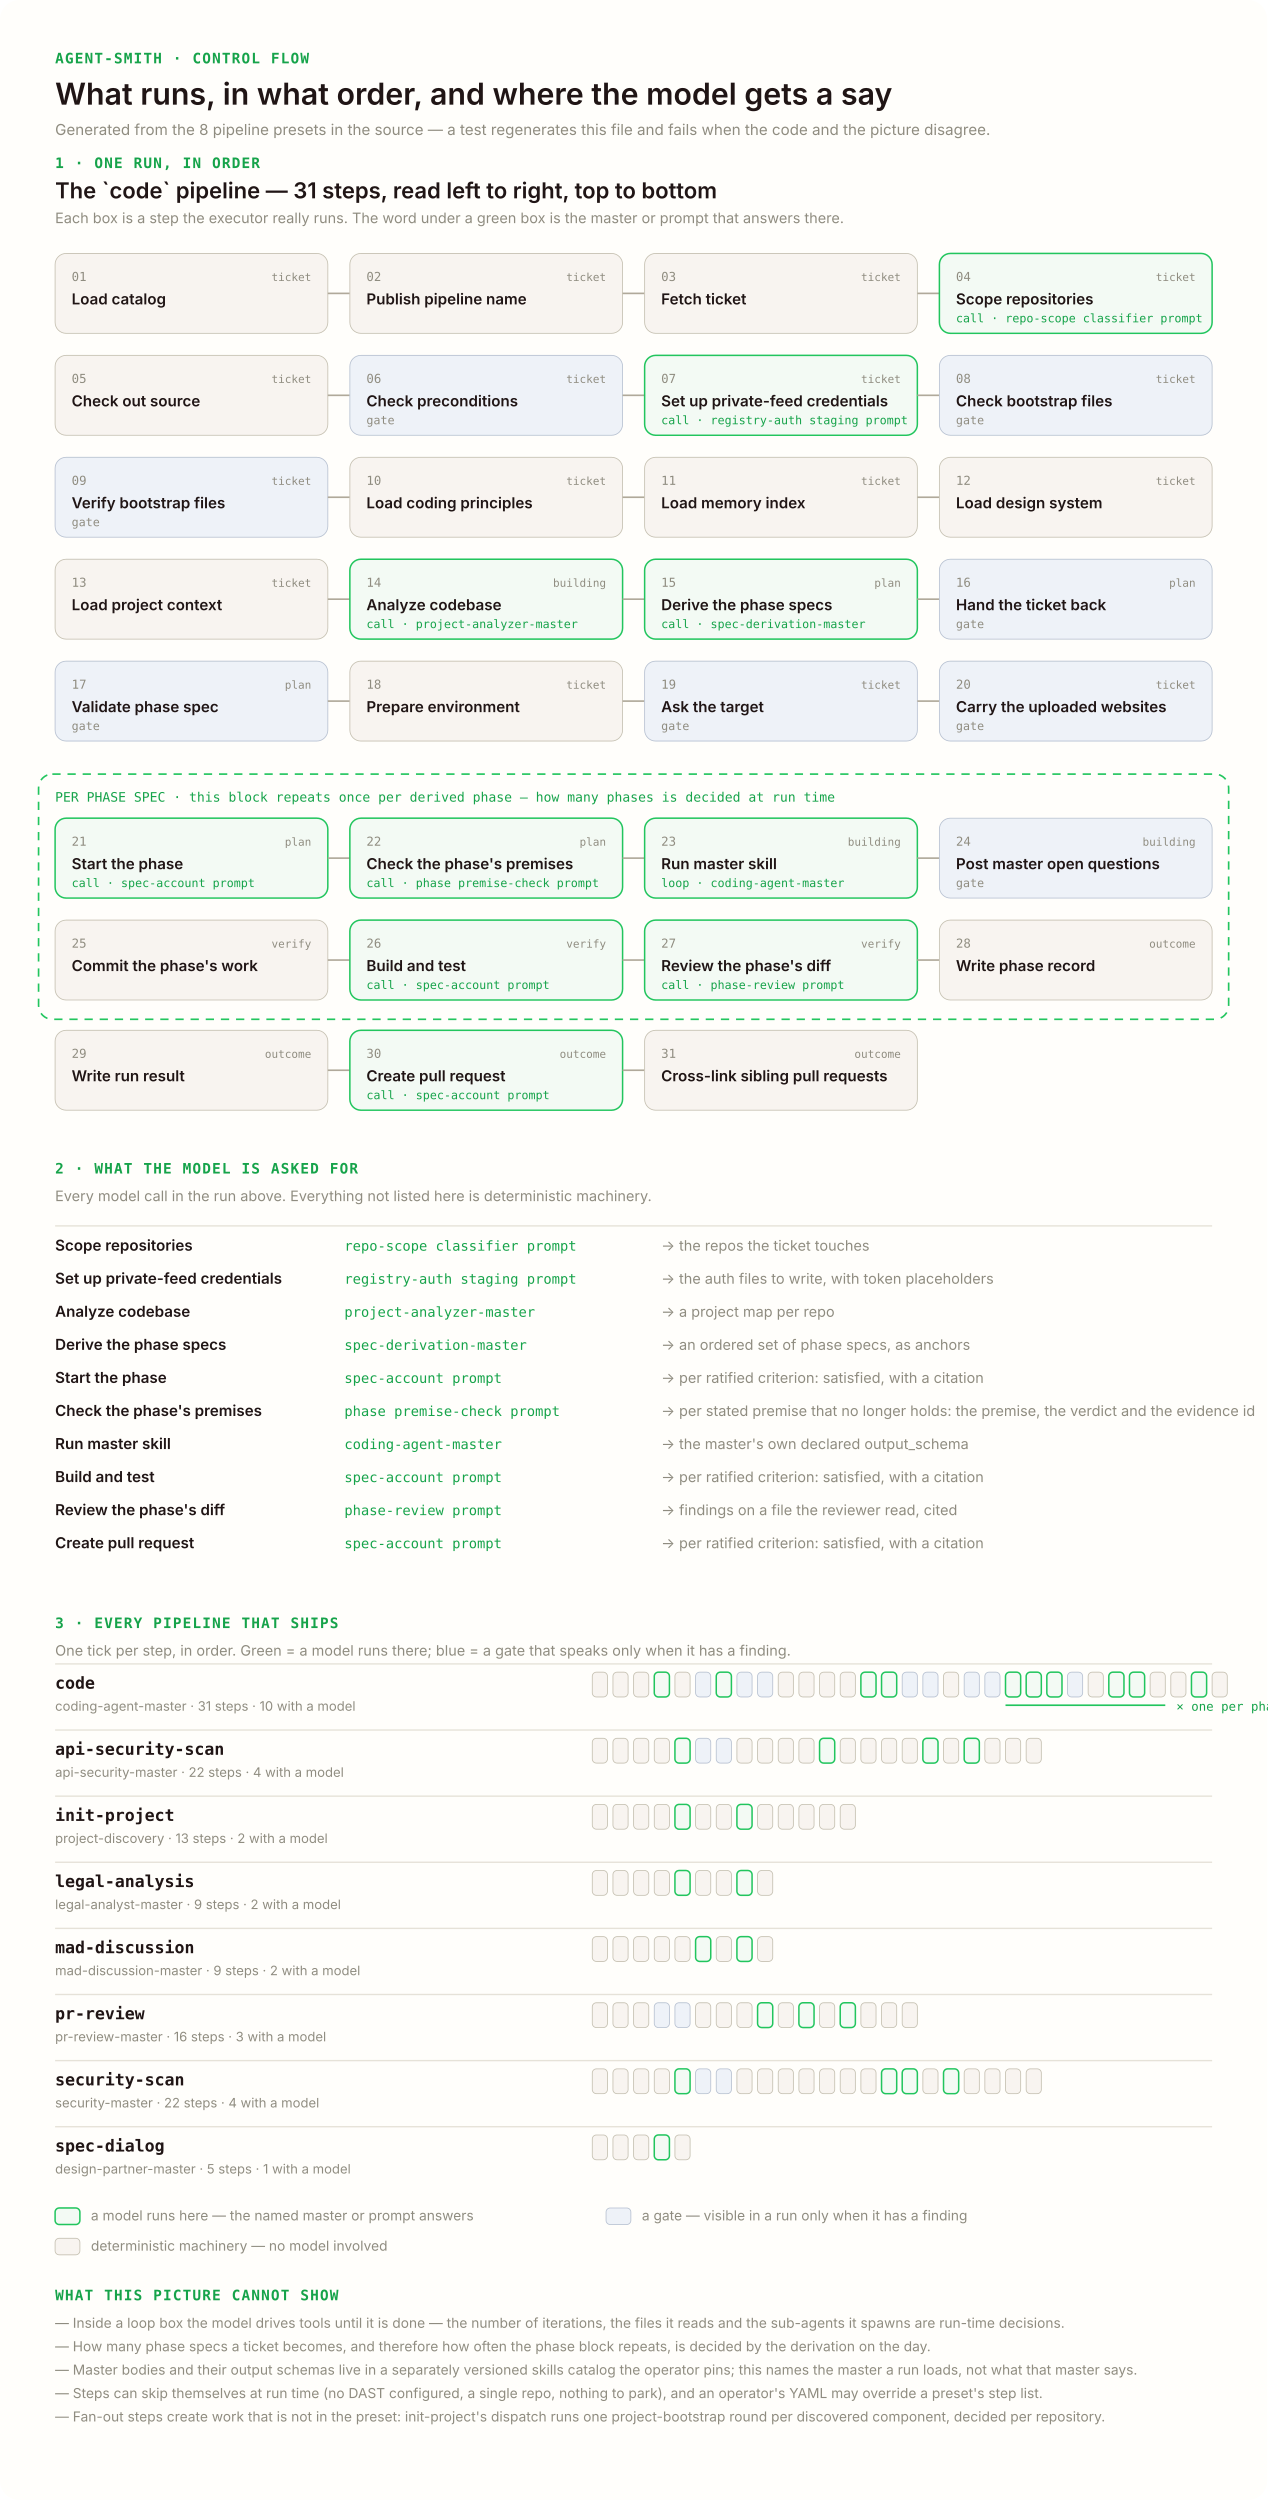
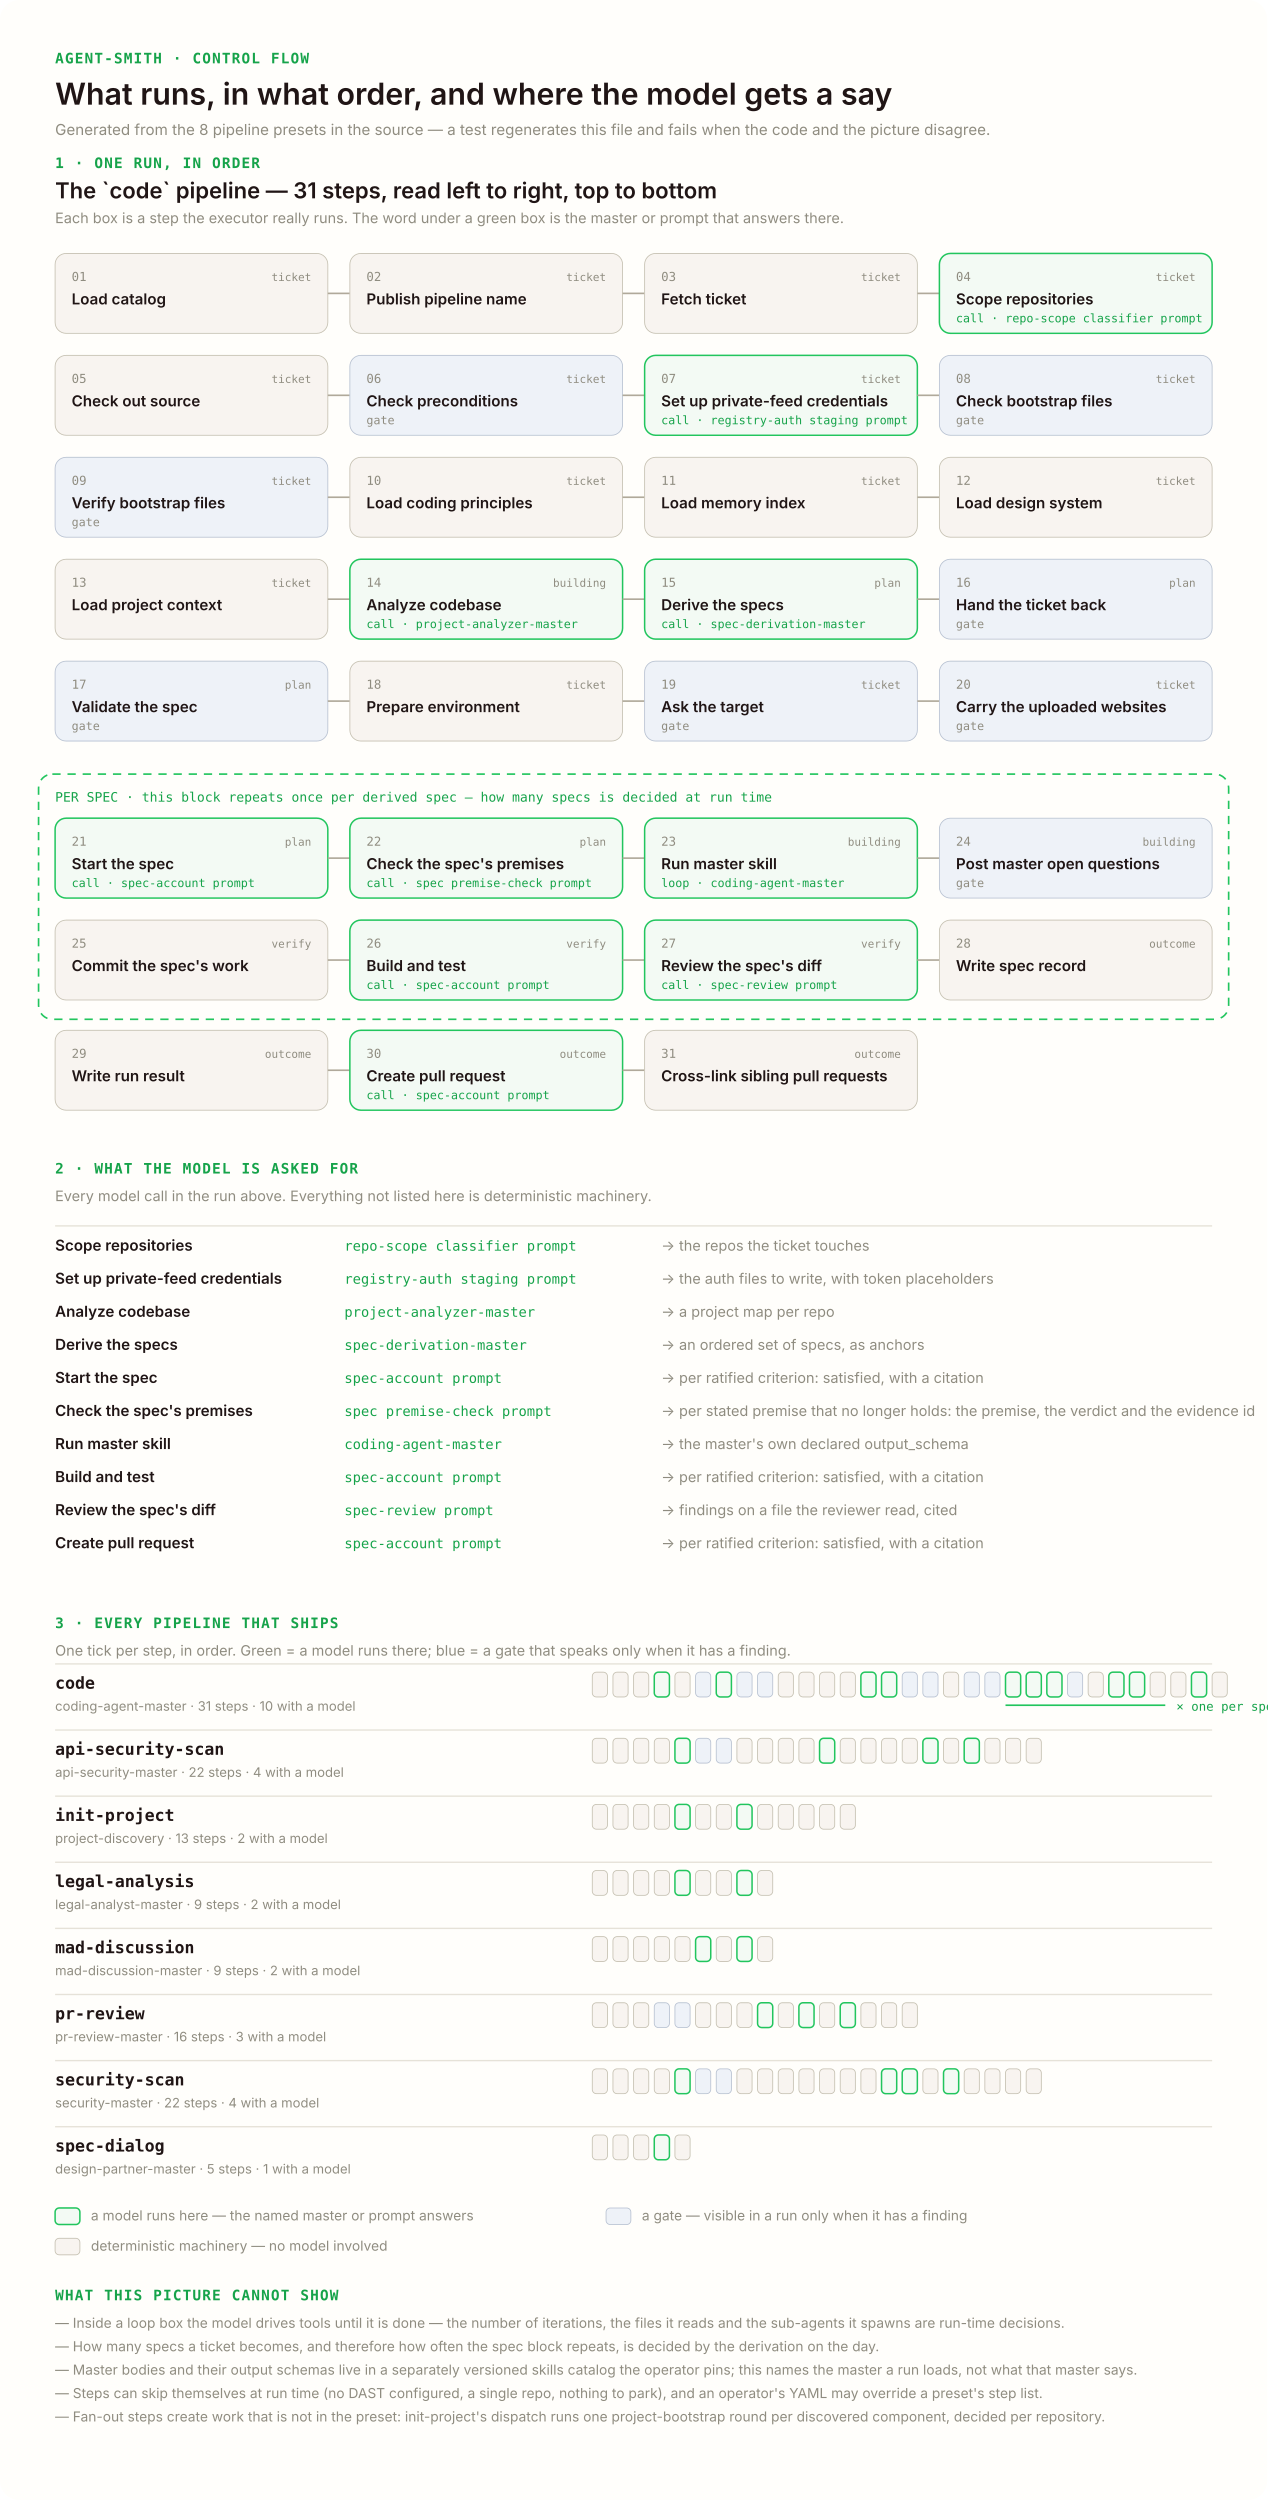
<svg xmlns="http://www.w3.org/2000/svg" viewBox="0 0 920 1815" role="img" aria-labelledby="cf-title cf-desc">
  <style>
    .cf-bg        { fill: #fffefb; }
    .cf-surface   { fill: #f8f4f0; stroke: #c5c0b1; stroke-width: 0.6; }
    .cf-gate      { fill: #eef2f8; stroke: #b7c1d1; stroke-width: 0.6; }
    .cf-model     { fill: #f3faf4; stroke: #22c55e; stroke-width: 1.1; }
    .cf-block     { fill: none;    stroke: #22c55e; stroke-width: 1.2; stroke-dasharray: 6 5; }
    .cf-blockline { stroke: #22c55e; stroke-width: 1.2; }
    .cf-flow      { stroke: #b0a99a; stroke-width: 1.2; }
    .cf-rule      { stroke: #e6e2d8; stroke-width: 1; }
    .cf-text      { fill: #201515; font-family: 'Inter', system-ui, sans-serif; }
    .cf-mute      { fill: #8f8c80; font-family: 'Inter', system-ui, sans-serif; }
    .cf-mono      { fill: #201515; font-family: 'IBM Plex Mono', ui-monospace, monospace; }
    .cf-mono-mute { fill: #8f8c80; font-family: 'IBM Plex Mono', ui-monospace, monospace; }
    .cf-accent    { fill: #16a34a; font-family: 'IBM Plex Mono', ui-monospace, monospace; }
    .cf-tag       { fill: #16a34a; font-family: 'IBM Plex Mono', ui-monospace, monospace; letter-spacing: 0.8px; }
  </style>
  <rect width="920" height="1815" rx="14" class="cf-bg" />
  <text x="40" y="46" class="cf-tag" font-size="10.5" font-weight="600" text-anchor="start">AGENT-SMITH · CONTROL FLOW</text>
  <text x="40" y="76" class="cf-text" font-size="22" font-weight="600" text-anchor="start">What runs, in what order, and where the model gets a say</text>
  <text x="40" y="98" class="cf-mute" font-size="11" font-weight="400" text-anchor="start">Generated from the 8 pipeline presets in the source — a test regenerates this file and fails when the code and the picture disagree.</text>
  <text x="40" y="122" class="cf-tag" font-size="10.5" font-weight="600" text-anchor="start">1 · ONE RUN, IN ORDER</text>
  <text x="40" y="144" class="cf-text" font-size="16" font-weight="600" text-anchor="start">The `code` pipeline — 31 steps, read left to right, top to bottom</text>
  <text x="40" y="162" class="cf-mute" font-size="10.5" font-weight="400" text-anchor="start">Each box is a step the executor really runs. The word under a green box is the master or prompt that answers there.</text>
  <rect x="40" y="184" width="198" height="58" rx="8" class="cf-surface" />
  <text x="52" y="204" class="cf-mono-mute" font-size="9" font-weight="400" text-anchor="start">01</text>
  <text x="226" y="204" class="cf-mono-mute" font-size="8" font-weight="400" text-anchor="end">ticket</text>
  <text x="52" y="221" class="cf-text" font-size="11" font-weight="600" text-anchor="start">Load catalog</text>
  <line x1="238" y1="213" x2="254" y2="213" class="cf-flow" />
  <rect x="254" y="184" width="198" height="58" rx="8" class="cf-surface" />
  <text x="266" y="204" class="cf-mono-mute" font-size="9" font-weight="400" text-anchor="start">02</text>
  <text x="440" y="204" class="cf-mono-mute" font-size="8" font-weight="400" text-anchor="end">ticket</text>
  <text x="266" y="221" class="cf-text" font-size="11" font-weight="600" text-anchor="start">Publish pipeline name</text>
  <line x1="452" y1="213" x2="468" y2="213" class="cf-flow" />
  <rect x="468" y="184" width="198" height="58" rx="8" class="cf-surface" />
  <text x="480" y="204" class="cf-mono-mute" font-size="9" font-weight="400" text-anchor="start">03</text>
  <text x="654" y="204" class="cf-mono-mute" font-size="8" font-weight="400" text-anchor="end">ticket</text>
  <text x="480" y="221" class="cf-text" font-size="11" font-weight="600" text-anchor="start">Fetch ticket</text>
  <line x1="666" y1="213" x2="682" y2="213" class="cf-flow" />
  <rect x="682" y="184" width="198" height="58" rx="8" class="cf-model" />
  <text x="694" y="204" class="cf-mono-mute" font-size="9" font-weight="400" text-anchor="start">04</text>
  <text x="868" y="204" class="cf-mono-mute" font-size="8" font-weight="400" text-anchor="end">ticket</text>
  <text x="694" y="221" class="cf-text" font-size="11" font-weight="600" text-anchor="start">Scope repositories</text>
  <text x="694" y="234" class="cf-accent" font-size="8.5" font-weight="400" text-anchor="start">call · repo-scope classifier prompt</text>
  <rect x="40" y="258" width="198" height="58" rx="8" class="cf-surface" />
  <text x="52" y="278" class="cf-mono-mute" font-size="9" font-weight="400" text-anchor="start">05</text>
  <text x="226" y="278" class="cf-mono-mute" font-size="8" font-weight="400" text-anchor="end">ticket</text>
  <text x="52" y="295" class="cf-text" font-size="11" font-weight="600" text-anchor="start">Check out source</text>
  <line x1="238" y1="287" x2="254" y2="287" class="cf-flow" />
  <rect x="254" y="258" width="198" height="58" rx="8" class="cf-gate" />
  <text x="266" y="278" class="cf-mono-mute" font-size="9" font-weight="400" text-anchor="start">06</text>
  <text x="440" y="278" class="cf-mono-mute" font-size="8" font-weight="400" text-anchor="end">ticket</text>
  <text x="266" y="295" class="cf-text" font-size="11" font-weight="600" text-anchor="start">Check preconditions</text>
  <text x="266" y="308" class="cf-mono-mute" font-size="8.5" font-weight="400" text-anchor="start">gate</text>
  <line x1="452" y1="287" x2="468" y2="287" class="cf-flow" />
  <rect x="468" y="258" width="198" height="58" rx="8" class="cf-model" />
  <text x="480" y="278" class="cf-mono-mute" font-size="9" font-weight="400" text-anchor="start">07</text>
  <text x="654" y="278" class="cf-mono-mute" font-size="8" font-weight="400" text-anchor="end">ticket</text>
  <text x="480" y="295" class="cf-text" font-size="11" font-weight="600" text-anchor="start">Set up private-feed credentials</text>
  <text x="480" y="308" class="cf-accent" font-size="8.5" font-weight="400" text-anchor="start">call · registry-auth staging prompt</text>
  <line x1="666" y1="287" x2="682" y2="287" class="cf-flow" />
  <rect x="682" y="258" width="198" height="58" rx="8" class="cf-gate" />
  <text x="694" y="278" class="cf-mono-mute" font-size="9" font-weight="400" text-anchor="start">08</text>
  <text x="868" y="278" class="cf-mono-mute" font-size="8" font-weight="400" text-anchor="end">ticket</text>
  <text x="694" y="295" class="cf-text" font-size="11" font-weight="600" text-anchor="start">Check bootstrap files</text>
  <text x="694" y="308" class="cf-mono-mute" font-size="8.5" font-weight="400" text-anchor="start">gate</text>
  <rect x="40" y="332" width="198" height="58" rx="8" class="cf-gate" />
  <text x="52" y="352" class="cf-mono-mute" font-size="9" font-weight="400" text-anchor="start">09</text>
  <text x="226" y="352" class="cf-mono-mute" font-size="8" font-weight="400" text-anchor="end">ticket</text>
  <text x="52" y="369" class="cf-text" font-size="11" font-weight="600" text-anchor="start">Verify bootstrap files</text>
  <text x="52" y="382" class="cf-mono-mute" font-size="8.5" font-weight="400" text-anchor="start">gate</text>
  <line x1="238" y1="361" x2="254" y2="361" class="cf-flow" />
  <rect x="254" y="332" width="198" height="58" rx="8" class="cf-surface" />
  <text x="266" y="352" class="cf-mono-mute" font-size="9" font-weight="400" text-anchor="start">10</text>
  <text x="440" y="352" class="cf-mono-mute" font-size="8" font-weight="400" text-anchor="end">ticket</text>
  <text x="266" y="369" class="cf-text" font-size="11" font-weight="600" text-anchor="start">Load coding principles</text>
  <line x1="452" y1="361" x2="468" y2="361" class="cf-flow" />
  <rect x="468" y="332" width="198" height="58" rx="8" class="cf-surface" />
  <text x="480" y="352" class="cf-mono-mute" font-size="9" font-weight="400" text-anchor="start">11</text>
  <text x="654" y="352" class="cf-mono-mute" font-size="8" font-weight="400" text-anchor="end">ticket</text>
  <text x="480" y="369" class="cf-text" font-size="11" font-weight="600" text-anchor="start">Load memory index</text>
  <line x1="666" y1="361" x2="682" y2="361" class="cf-flow" />
  <rect x="682" y="332" width="198" height="58" rx="8" class="cf-surface" />
  <text x="694" y="352" class="cf-mono-mute" font-size="9" font-weight="400" text-anchor="start">12</text>
  <text x="868" y="352" class="cf-mono-mute" font-size="8" font-weight="400" text-anchor="end">ticket</text>
  <text x="694" y="369" class="cf-text" font-size="11" font-weight="600" text-anchor="start">Load design system</text>
  <rect x="40" y="406" width="198" height="58" rx="8" class="cf-surface" />
  <text x="52" y="426" class="cf-mono-mute" font-size="9" font-weight="400" text-anchor="start">13</text>
  <text x="226" y="426" class="cf-mono-mute" font-size="8" font-weight="400" text-anchor="end">ticket</text>
  <text x="52" y="443" class="cf-text" font-size="11" font-weight="600" text-anchor="start">Load project context</text>
  <line x1="238" y1="435" x2="254" y2="435" class="cf-flow" />
  <rect x="254" y="406" width="198" height="58" rx="8" class="cf-model" />
  <text x="266" y="426" class="cf-mono-mute" font-size="9" font-weight="400" text-anchor="start">14</text>
  <text x="440" y="426" class="cf-mono-mute" font-size="8" font-weight="400" text-anchor="end">building</text>
  <text x="266" y="443" class="cf-text" font-size="11" font-weight="600" text-anchor="start">Analyze codebase</text>
  <text x="266" y="456" class="cf-accent" font-size="8.5" font-weight="400" text-anchor="start">call · project-analyzer-master</text>
  <line x1="452" y1="435" x2="468" y2="435" class="cf-flow" />
  <rect x="468" y="406" width="198" height="58" rx="8" class="cf-model" />
  <text x="480" y="426" class="cf-mono-mute" font-size="9" font-weight="400" text-anchor="start">15</text>
  <text x="654" y="426" class="cf-mono-mute" font-size="8" font-weight="400" text-anchor="end">plan</text>
-   <text x="480" y="443" class="cf-text" font-size="11" font-weight="600" text-anchor="start">Derive the phase specs</text>
+   <text x="480" y="443" class="cf-text" font-size="11" font-weight="600" text-anchor="start">Derive the specs</text>
  <text x="480" y="456" class="cf-accent" font-size="8.5" font-weight="400" text-anchor="start">call · spec-derivation-master</text>
  <line x1="666" y1="435" x2="682" y2="435" class="cf-flow" />
  <rect x="682" y="406" width="198" height="58" rx="8" class="cf-gate" />
  <text x="694" y="426" class="cf-mono-mute" font-size="9" font-weight="400" text-anchor="start">16</text>
  <text x="868" y="426" class="cf-mono-mute" font-size="8" font-weight="400" text-anchor="end">plan</text>
  <text x="694" y="443" class="cf-text" font-size="11" font-weight="600" text-anchor="start">Hand the ticket back</text>
  <text x="694" y="456" class="cf-mono-mute" font-size="8.5" font-weight="400" text-anchor="start">gate</text>
  <rect x="40" y="480" width="198" height="58" rx="8" class="cf-gate" />
  <text x="52" y="500" class="cf-mono-mute" font-size="9" font-weight="400" text-anchor="start">17</text>
  <text x="226" y="500" class="cf-mono-mute" font-size="8" font-weight="400" text-anchor="end">plan</text>
-   <text x="52" y="517" class="cf-text" font-size="11" font-weight="600" text-anchor="start">Validate phase spec</text>
+   <text x="52" y="517" class="cf-text" font-size="11" font-weight="600" text-anchor="start">Validate the spec</text>
  <text x="52" y="530" class="cf-mono-mute" font-size="8.5" font-weight="400" text-anchor="start">gate</text>
  <line x1="238" y1="509" x2="254" y2="509" class="cf-flow" />
  <rect x="254" y="480" width="198" height="58" rx="8" class="cf-surface" />
  <text x="266" y="500" class="cf-mono-mute" font-size="9" font-weight="400" text-anchor="start">18</text>
  <text x="440" y="500" class="cf-mono-mute" font-size="8" font-weight="400" text-anchor="end">ticket</text>
  <text x="266" y="517" class="cf-text" font-size="11" font-weight="600" text-anchor="start">Prepare environment</text>
  <line x1="452" y1="509" x2="468" y2="509" class="cf-flow" />
  <rect x="468" y="480" width="198" height="58" rx="8" class="cf-gate" />
  <text x="480" y="500" class="cf-mono-mute" font-size="9" font-weight="400" text-anchor="start">19</text>
  <text x="654" y="500" class="cf-mono-mute" font-size="8" font-weight="400" text-anchor="end">ticket</text>
  <text x="480" y="517" class="cf-text" font-size="11" font-weight="600" text-anchor="start">Ask the target</text>
  <text x="480" y="530" class="cf-mono-mute" font-size="8.5" font-weight="400" text-anchor="start">gate</text>
  <line x1="666" y1="509" x2="682" y2="509" class="cf-flow" />
  <rect x="682" y="480" width="198" height="58" rx="8" class="cf-gate" />
  <text x="694" y="500" class="cf-mono-mute" font-size="9" font-weight="400" text-anchor="start">20</text>
  <text x="868" y="500" class="cf-mono-mute" font-size="8" font-weight="400" text-anchor="end">ticket</text>
  <text x="694" y="517" class="cf-text" font-size="11" font-weight="600" text-anchor="start">Carry the uploaded websites</text>
  <text x="694" y="530" class="cf-mono-mute" font-size="8.5" font-weight="400" text-anchor="start">gate</text>
  <rect x="28" y="562" width="864" height="178" rx="10" class="cf-block" />
-   <text x="40" y="582" class="cf-accent" font-size="9.5" font-weight="400" text-anchor="start">PER PHASE SPEC · this block repeats once per derived phase — how many phases is decided at run time</text>
+   <text x="40" y="582" class="cf-accent" font-size="9.5" font-weight="400" text-anchor="start">PER SPEC · this block repeats once per derived spec — how many specs is decided at run time</text>
  <rect x="40" y="594" width="198" height="58" rx="8" class="cf-model" />
  <text x="52" y="614" class="cf-mono-mute" font-size="9" font-weight="400" text-anchor="start">21</text>
  <text x="226" y="614" class="cf-mono-mute" font-size="8" font-weight="400" text-anchor="end">plan</text>
-   <text x="52" y="631" class="cf-text" font-size="11" font-weight="600" text-anchor="start">Start the phase</text>
+   <text x="52" y="631" class="cf-text" font-size="11" font-weight="600" text-anchor="start">Start the spec</text>
  <text x="52" y="644" class="cf-accent" font-size="8.5" font-weight="400" text-anchor="start">call · spec-account prompt</text>
  <line x1="238" y1="623" x2="254" y2="623" class="cf-flow" />
  <rect x="254" y="594" width="198" height="58" rx="8" class="cf-model" />
  <text x="266" y="614" class="cf-mono-mute" font-size="9" font-weight="400" text-anchor="start">22</text>
  <text x="440" y="614" class="cf-mono-mute" font-size="8" font-weight="400" text-anchor="end">plan</text>
-   <text x="266" y="631" class="cf-text" font-size="11" font-weight="600" text-anchor="start">Check the phase's premises</text>
-   <text x="266" y="644" class="cf-accent" font-size="8.5" font-weight="400" text-anchor="start">call · phase premise-check prompt</text>
+   <text x="266" y="631" class="cf-text" font-size="11" font-weight="600" text-anchor="start">Check the spec's premises</text>
+   <text x="266" y="644" class="cf-accent" font-size="8.5" font-weight="400" text-anchor="start">call · spec premise-check prompt</text>
  <line x1="452" y1="623" x2="468" y2="623" class="cf-flow" />
  <rect x="468" y="594" width="198" height="58" rx="8" class="cf-model" />
  <text x="480" y="614" class="cf-mono-mute" font-size="9" font-weight="400" text-anchor="start">23</text>
  <text x="654" y="614" class="cf-mono-mute" font-size="8" font-weight="400" text-anchor="end">building</text>
  <text x="480" y="631" class="cf-text" font-size="11" font-weight="600" text-anchor="start">Run master skill</text>
  <text x="480" y="644" class="cf-accent" font-size="8.5" font-weight="400" text-anchor="start">loop · coding-agent-master</text>
  <line x1="666" y1="623" x2="682" y2="623" class="cf-flow" />
  <rect x="682" y="594" width="198" height="58" rx="8" class="cf-gate" />
  <text x="694" y="614" class="cf-mono-mute" font-size="9" font-weight="400" text-anchor="start">24</text>
  <text x="868" y="614" class="cf-mono-mute" font-size="8" font-weight="400" text-anchor="end">building</text>
  <text x="694" y="631" class="cf-text" font-size="11" font-weight="600" text-anchor="start">Post master open questions</text>
  <text x="694" y="644" class="cf-mono-mute" font-size="8.5" font-weight="400" text-anchor="start">gate</text>
  <rect x="40" y="668" width="198" height="58" rx="8" class="cf-surface" />
  <text x="52" y="688" class="cf-mono-mute" font-size="9" font-weight="400" text-anchor="start">25</text>
  <text x="226" y="688" class="cf-mono-mute" font-size="8" font-weight="400" text-anchor="end">verify</text>
-   <text x="52" y="705" class="cf-text" font-size="11" font-weight="600" text-anchor="start">Commit the phase's work</text>
+   <text x="52" y="705" class="cf-text" font-size="11" font-weight="600" text-anchor="start">Commit the spec's work</text>
  <line x1="238" y1="697" x2="254" y2="697" class="cf-flow" />
  <rect x="254" y="668" width="198" height="58" rx="8" class="cf-model" />
  <text x="266" y="688" class="cf-mono-mute" font-size="9" font-weight="400" text-anchor="start">26</text>
  <text x="440" y="688" class="cf-mono-mute" font-size="8" font-weight="400" text-anchor="end">verify</text>
  <text x="266" y="705" class="cf-text" font-size="11" font-weight="600" text-anchor="start">Build and test</text>
  <text x="266" y="718" class="cf-accent" font-size="8.5" font-weight="400" text-anchor="start">call · spec-account prompt</text>
  <line x1="452" y1="697" x2="468" y2="697" class="cf-flow" />
  <rect x="468" y="668" width="198" height="58" rx="8" class="cf-model" />
  <text x="480" y="688" class="cf-mono-mute" font-size="9" font-weight="400" text-anchor="start">27</text>
  <text x="654" y="688" class="cf-mono-mute" font-size="8" font-weight="400" text-anchor="end">verify</text>
-   <text x="480" y="705" class="cf-text" font-size="11" font-weight="600" text-anchor="start">Review the phase's diff</text>
-   <text x="480" y="718" class="cf-accent" font-size="8.5" font-weight="400" text-anchor="start">call · phase-review prompt</text>
+   <text x="480" y="705" class="cf-text" font-size="11" font-weight="600" text-anchor="start">Review the spec's diff</text>
+   <text x="480" y="718" class="cf-accent" font-size="8.5" font-weight="400" text-anchor="start">call · spec-review prompt</text>
  <line x1="666" y1="697" x2="682" y2="697" class="cf-flow" />
  <rect x="682" y="668" width="198" height="58" rx="8" class="cf-surface" />
  <text x="694" y="688" class="cf-mono-mute" font-size="9" font-weight="400" text-anchor="start">28</text>
  <text x="868" y="688" class="cf-mono-mute" font-size="8" font-weight="400" text-anchor="end">outcome</text>
-   <text x="694" y="705" class="cf-text" font-size="11" font-weight="600" text-anchor="start">Write phase record</text>
+   <text x="694" y="705" class="cf-text" font-size="11" font-weight="600" text-anchor="start">Write spec record</text>
  <rect x="40" y="748" width="198" height="58" rx="8" class="cf-surface" />
  <text x="52" y="768" class="cf-mono-mute" font-size="9" font-weight="400" text-anchor="start">29</text>
  <text x="226" y="768" class="cf-mono-mute" font-size="8" font-weight="400" text-anchor="end">outcome</text>
  <text x="52" y="785" class="cf-text" font-size="11" font-weight="600" text-anchor="start">Write run result</text>
  <line x1="238" y1="777" x2="254" y2="777" class="cf-flow" />
  <rect x="254" y="748" width="198" height="58" rx="8" class="cf-model" />
  <text x="266" y="768" class="cf-mono-mute" font-size="9" font-weight="400" text-anchor="start">30</text>
  <text x="440" y="768" class="cf-mono-mute" font-size="8" font-weight="400" text-anchor="end">outcome</text>
  <text x="266" y="785" class="cf-text" font-size="11" font-weight="600" text-anchor="start">Create pull request</text>
  <text x="266" y="798" class="cf-accent" font-size="8.5" font-weight="400" text-anchor="start">call · spec-account prompt</text>
  <line x1="452" y1="777" x2="468" y2="777" class="cf-flow" />
  <rect x="468" y="748" width="198" height="58" rx="8" class="cf-surface" />
  <text x="480" y="768" class="cf-mono-mute" font-size="9" font-weight="400" text-anchor="start">31</text>
  <text x="654" y="768" class="cf-mono-mute" font-size="8" font-weight="400" text-anchor="end">outcome</text>
  <text x="480" y="785" class="cf-text" font-size="11" font-weight="600" text-anchor="start">Cross-link sibling pull requests</text>
  <text x="40" y="852" class="cf-tag" font-size="10.5" font-weight="600" text-anchor="start">2 · WHAT THE MODEL IS ASKED FOR</text>
  <text x="40" y="872" class="cf-mute" font-size="10.5" font-weight="400" text-anchor="start">Every model call in the run above. Everything not listed here is deterministic machinery.</text>
  <line x1="40" y1="890" x2="880" y2="890" class="cf-rule" />
  <text x="40" y="908" class="cf-text" font-size="11" font-weight="600" text-anchor="start">Scope repositories</text>
  <text x="250" y="908" class="cf-accent" font-size="10" font-weight="400" text-anchor="start">repo-scope classifier prompt</text>
  <text x="480" y="908" class="cf-mute" font-size="10.5" font-weight="400" text-anchor="start">→ the repos the ticket touches</text>
  <text x="40" y="932" class="cf-text" font-size="11" font-weight="600" text-anchor="start">Set up private-feed credentials</text>
  <text x="250" y="932" class="cf-accent" font-size="10" font-weight="400" text-anchor="start">registry-auth staging prompt</text>
  <text x="480" y="932" class="cf-mute" font-size="10.5" font-weight="400" text-anchor="start">→ the auth files to write, with token placeholders</text>
  <text x="40" y="956" class="cf-text" font-size="11" font-weight="600" text-anchor="start">Analyze codebase</text>
  <text x="250" y="956" class="cf-accent" font-size="10" font-weight="400" text-anchor="start">project-analyzer-master</text>
  <text x="480" y="956" class="cf-mute" font-size="10.5" font-weight="400" text-anchor="start">→ a project map per repo</text>
-   <text x="40" y="980" class="cf-text" font-size="11" font-weight="600" text-anchor="start">Derive the phase specs</text>
+   <text x="40" y="980" class="cf-text" font-size="11" font-weight="600" text-anchor="start">Derive the specs</text>
  <text x="250" y="980" class="cf-accent" font-size="10" font-weight="400" text-anchor="start">spec-derivation-master</text>
-   <text x="480" y="980" class="cf-mute" font-size="10.5" font-weight="400" text-anchor="start">→ an ordered set of phase specs, as anchors</text>
-   <text x="40" y="1004" class="cf-text" font-size="11" font-weight="600" text-anchor="start">Start the phase</text>
+   <text x="480" y="980" class="cf-mute" font-size="10.5" font-weight="400" text-anchor="start">→ an ordered set of specs, as anchors</text>
+   <text x="40" y="1004" class="cf-text" font-size="11" font-weight="600" text-anchor="start">Start the spec</text>
  <text x="250" y="1004" class="cf-accent" font-size="10" font-weight="400" text-anchor="start">spec-account prompt</text>
  <text x="480" y="1004" class="cf-mute" font-size="10.5" font-weight="400" text-anchor="start">→ per ratified criterion: satisfied, with a citation</text>
-   <text x="40" y="1028" class="cf-text" font-size="11" font-weight="600" text-anchor="start">Check the phase's premises</text>
-   <text x="250" y="1028" class="cf-accent" font-size="10" font-weight="400" text-anchor="start">phase premise-check prompt</text>
+   <text x="40" y="1028" class="cf-text" font-size="11" font-weight="600" text-anchor="start">Check the spec's premises</text>
+   <text x="250" y="1028" class="cf-accent" font-size="10" font-weight="400" text-anchor="start">spec premise-check prompt</text>
  <text x="480" y="1028" class="cf-mute" font-size="10.5" font-weight="400" text-anchor="start">→ per stated premise that no longer holds: the premise, the verdict and the evidence id</text>
  <text x="40" y="1052" class="cf-text" font-size="11" font-weight="600" text-anchor="start">Run master skill</text>
  <text x="250" y="1052" class="cf-accent" font-size="10" font-weight="400" text-anchor="start">coding-agent-master</text>
  <text x="480" y="1052" class="cf-mute" font-size="10.5" font-weight="400" text-anchor="start">→ the master's own declared output_schema</text>
  <text x="40" y="1076" class="cf-text" font-size="11" font-weight="600" text-anchor="start">Build and test</text>
  <text x="250" y="1076" class="cf-accent" font-size="10" font-weight="400" text-anchor="start">spec-account prompt</text>
  <text x="480" y="1076" class="cf-mute" font-size="10.5" font-weight="400" text-anchor="start">→ per ratified criterion: satisfied, with a citation</text>
-   <text x="40" y="1100" class="cf-text" font-size="11" font-weight="600" text-anchor="start">Review the phase's diff</text>
-   <text x="250" y="1100" class="cf-accent" font-size="10" font-weight="400" text-anchor="start">phase-review prompt</text>
+   <text x="40" y="1100" class="cf-text" font-size="11" font-weight="600" text-anchor="start">Review the spec's diff</text>
+   <text x="250" y="1100" class="cf-accent" font-size="10" font-weight="400" text-anchor="start">spec-review prompt</text>
  <text x="480" y="1100" class="cf-mute" font-size="10.5" font-weight="400" text-anchor="start">→ findings on a file the reviewer read, cited</text>
  <text x="40" y="1124" class="cf-text" font-size="11" font-weight="600" text-anchor="start">Create pull request</text>
  <text x="250" y="1124" class="cf-accent" font-size="10" font-weight="400" text-anchor="start">spec-account prompt</text>
  <text x="480" y="1124" class="cf-mute" font-size="10.5" font-weight="400" text-anchor="start">→ per ratified criterion: satisfied, with a citation</text>
  <text x="40" y="1182" class="cf-tag" font-size="10.5" font-weight="600" text-anchor="start">3 · EVERY PIPELINE THAT SHIPS</text>
  <text x="40" y="1202" class="cf-mute" font-size="10.5" font-weight="400" text-anchor="start">One tick per step, in order. Green = a model runs there; blue = a gate that speaks only when it has a finding.</text>
  <line x1="40" y1="1208" x2="880" y2="1208" class="cf-rule" />
  <text x="40" y="1226" class="cf-mono" font-size="12" font-weight="600" text-anchor="start">code</text>
  <text x="40" y="1242" class="cf-mute" font-size="9.5" font-weight="400" text-anchor="start">coding-agent-master · 31 steps · 10 with a model</text>
  <rect x="430" y="1214" width="11" height="18" rx="3" class="cf-surface" />
  <rect x="445" y="1214" width="11" height="18" rx="3" class="cf-surface" />
  <rect x="460" y="1214" width="11" height="18" rx="3" class="cf-surface" />
  <rect x="475" y="1214" width="11" height="18" rx="3" class="cf-model" />
  <rect x="490" y="1214" width="11" height="18" rx="3" class="cf-surface" />
  <rect x="505" y="1214" width="11" height="18" rx="3" class="cf-gate" />
  <rect x="520" y="1214" width="11" height="18" rx="3" class="cf-model" />
  <rect x="535" y="1214" width="11" height="18" rx="3" class="cf-gate" />
  <rect x="550" y="1214" width="11" height="18" rx="3" class="cf-gate" />
  <rect x="565" y="1214" width="11" height="18" rx="3" class="cf-surface" />
  <rect x="580" y="1214" width="11" height="18" rx="3" class="cf-surface" />
  <rect x="595" y="1214" width="11" height="18" rx="3" class="cf-surface" />
  <rect x="610" y="1214" width="11" height="18" rx="3" class="cf-surface" />
  <rect x="625" y="1214" width="11" height="18" rx="3" class="cf-model" />
  <rect x="640" y="1214" width="11" height="18" rx="3" class="cf-model" />
  <rect x="655" y="1214" width="11" height="18" rx="3" class="cf-gate" />
  <rect x="670" y="1214" width="11" height="18" rx="3" class="cf-gate" />
  <rect x="685" y="1214" width="11" height="18" rx="3" class="cf-surface" />
  <rect x="700" y="1214" width="11" height="18" rx="3" class="cf-gate" />
  <rect x="715" y="1214" width="11" height="18" rx="3" class="cf-gate" />
  <rect x="730" y="1214" width="11" height="18" rx="3" class="cf-model" />
  <rect x="745" y="1214" width="11" height="18" rx="3" class="cf-model" />
  <rect x="760" y="1214" width="11" height="18" rx="3" class="cf-model" />
  <rect x="775" y="1214" width="11" height="18" rx="3" class="cf-gate" />
  <rect x="790" y="1214" width="11" height="18" rx="3" class="cf-surface" />
  <rect x="805" y="1214" width="11" height="18" rx="3" class="cf-model" />
  <rect x="820" y="1214" width="11" height="18" rx="3" class="cf-model" />
  <rect x="835" y="1214" width="11" height="18" rx="3" class="cf-surface" />
  <rect x="850" y="1214" width="11" height="18" rx="3" class="cf-surface" />
  <rect x="865" y="1214" width="11" height="18" rx="3" class="cf-model" />
  <rect x="880" y="1214" width="11" height="18" rx="3" class="cf-surface" />
  <line x1="730" y1="1238" x2="846" y2="1238" class="cf-blockline" />
-   <text x="854" y="1242" class="cf-accent" font-size="9" font-weight="400" text-anchor="start">× one per phase</text>
+   <text x="854" y="1242" class="cf-accent" font-size="9" font-weight="400" text-anchor="start">× one per spec</text>
  <line x1="40" y1="1256" x2="880" y2="1256" class="cf-rule" />
  <text x="40" y="1274" class="cf-mono" font-size="12" font-weight="600" text-anchor="start">api-security-scan</text>
  <text x="40" y="1290" class="cf-mute" font-size="9.5" font-weight="400" text-anchor="start">api-security-master · 22 steps · 4 with a model</text>
  <rect x="430" y="1262" width="11" height="18" rx="3" class="cf-surface" />
  <rect x="445" y="1262" width="11" height="18" rx="3" class="cf-surface" />
  <rect x="460" y="1262" width="11" height="18" rx="3" class="cf-surface" />
  <rect x="475" y="1262" width="11" height="18" rx="3" class="cf-surface" />
  <rect x="490" y="1262" width="11" height="18" rx="3" class="cf-model" />
  <rect x="505" y="1262" width="11" height="18" rx="3" class="cf-gate" />
  <rect x="520" y="1262" width="11" height="18" rx="3" class="cf-gate" />
  <rect x="535" y="1262" width="11" height="18" rx="3" class="cf-surface" />
  <rect x="550" y="1262" width="11" height="18" rx="3" class="cf-surface" />
  <rect x="565" y="1262" width="11" height="18" rx="3" class="cf-surface" />
  <rect x="580" y="1262" width="11" height="18" rx="3" class="cf-surface" />
  <rect x="595" y="1262" width="11" height="18" rx="3" class="cf-model" />
  <rect x="610" y="1262" width="11" height="18" rx="3" class="cf-surface" />
  <rect x="625" y="1262" width="11" height="18" rx="3" class="cf-surface" />
  <rect x="640" y="1262" width="11" height="18" rx="3" class="cf-surface" />
  <rect x="655" y="1262" width="11" height="18" rx="3" class="cf-surface" />
  <rect x="670" y="1262" width="11" height="18" rx="3" class="cf-model" />
  <rect x="685" y="1262" width="11" height="18" rx="3" class="cf-surface" />
  <rect x="700" y="1262" width="11" height="18" rx="3" class="cf-model" />
  <rect x="715" y="1262" width="11" height="18" rx="3" class="cf-surface" />
  <rect x="730" y="1262" width="11" height="18" rx="3" class="cf-surface" />
  <rect x="745" y="1262" width="11" height="18" rx="3" class="cf-surface" />
  <line x1="40" y1="1304" x2="880" y2="1304" class="cf-rule" />
  <text x="40" y="1322" class="cf-mono" font-size="12" font-weight="600" text-anchor="start">init-project</text>
  <text x="40" y="1338" class="cf-mute" font-size="9.5" font-weight="400" text-anchor="start">project-discovery · 13 steps · 2 with a model</text>
  <rect x="430" y="1310" width="11" height="18" rx="3" class="cf-surface" />
  <rect x="445" y="1310" width="11" height="18" rx="3" class="cf-surface" />
  <rect x="460" y="1310" width="11" height="18" rx="3" class="cf-surface" />
  <rect x="475" y="1310" width="11" height="18" rx="3" class="cf-surface" />
  <rect x="490" y="1310" width="11" height="18" rx="3" class="cf-model" />
  <rect x="505" y="1310" width="11" height="18" rx="3" class="cf-surface" />
  <rect x="520" y="1310" width="11" height="18" rx="3" class="cf-surface" />
  <rect x="535" y="1310" width="11" height="18" rx="3" class="cf-model" />
  <rect x="550" y="1310" width="11" height="18" rx="3" class="cf-surface" />
  <rect x="565" y="1310" width="11" height="18" rx="3" class="cf-surface" />
  <rect x="580" y="1310" width="11" height="18" rx="3" class="cf-surface" />
  <rect x="595" y="1310" width="11" height="18" rx="3" class="cf-surface" />
  <rect x="610" y="1310" width="11" height="18" rx="3" class="cf-surface" />
  <line x1="40" y1="1352" x2="880" y2="1352" class="cf-rule" />
  <text x="40" y="1370" class="cf-mono" font-size="12" font-weight="600" text-anchor="start">legal-analysis</text>
  <text x="40" y="1386" class="cf-mute" font-size="9.5" font-weight="400" text-anchor="start">legal-analyst-master · 9 steps · 2 with a model</text>
  <rect x="430" y="1358" width="11" height="18" rx="3" class="cf-surface" />
  <rect x="445" y="1358" width="11" height="18" rx="3" class="cf-surface" />
  <rect x="460" y="1358" width="11" height="18" rx="3" class="cf-surface" />
  <rect x="475" y="1358" width="11" height="18" rx="3" class="cf-surface" />
  <rect x="490" y="1358" width="11" height="18" rx="3" class="cf-model" />
  <rect x="505" y="1358" width="11" height="18" rx="3" class="cf-surface" />
  <rect x="520" y="1358" width="11" height="18" rx="3" class="cf-surface" />
  <rect x="535" y="1358" width="11" height="18" rx="3" class="cf-model" />
  <rect x="550" y="1358" width="11" height="18" rx="3" class="cf-surface" />
  <line x1="40" y1="1400" x2="880" y2="1400" class="cf-rule" />
  <text x="40" y="1418" class="cf-mono" font-size="12" font-weight="600" text-anchor="start">mad-discussion</text>
  <text x="40" y="1434" class="cf-mute" font-size="9.5" font-weight="400" text-anchor="start">mad-discussion-master · 9 steps · 2 with a model</text>
  <rect x="430" y="1406" width="11" height="18" rx="3" class="cf-surface" />
  <rect x="445" y="1406" width="11" height="18" rx="3" class="cf-surface" />
  <rect x="460" y="1406" width="11" height="18" rx="3" class="cf-surface" />
  <rect x="475" y="1406" width="11" height="18" rx="3" class="cf-surface" />
  <rect x="490" y="1406" width="11" height="18" rx="3" class="cf-surface" />
  <rect x="505" y="1406" width="11" height="18" rx="3" class="cf-model" />
  <rect x="520" y="1406" width="11" height="18" rx="3" class="cf-surface" />
  <rect x="535" y="1406" width="11" height="18" rx="3" class="cf-model" />
  <rect x="550" y="1406" width="11" height="18" rx="3" class="cf-surface" />
  <line x1="40" y1="1448" x2="880" y2="1448" class="cf-rule" />
  <text x="40" y="1466" class="cf-mono" font-size="12" font-weight="600" text-anchor="start">pr-review</text>
  <text x="40" y="1482" class="cf-mute" font-size="9.5" font-weight="400" text-anchor="start">pr-review-master · 16 steps · 3 with a model</text>
  <rect x="430" y="1454" width="11" height="18" rx="3" class="cf-surface" />
  <rect x="445" y="1454" width="11" height="18" rx="3" class="cf-surface" />
  <rect x="460" y="1454" width="11" height="18" rx="3" class="cf-surface" />
  <rect x="475" y="1454" width="11" height="18" rx="3" class="cf-gate" />
  <rect x="490" y="1454" width="11" height="18" rx="3" class="cf-gate" />
  <rect x="505" y="1454" width="11" height="18" rx="3" class="cf-surface" />
  <rect x="520" y="1454" width="11" height="18" rx="3" class="cf-surface" />
  <rect x="535" y="1454" width="11" height="18" rx="3" class="cf-surface" />
  <rect x="550" y="1454" width="11" height="18" rx="3" class="cf-model" />
  <rect x="565" y="1454" width="11" height="18" rx="3" class="cf-surface" />
  <rect x="580" y="1454" width="11" height="18" rx="3" class="cf-model" />
  <rect x="595" y="1454" width="11" height="18" rx="3" class="cf-surface" />
  <rect x="610" y="1454" width="11" height="18" rx="3" class="cf-model" />
  <rect x="625" y="1454" width="11" height="18" rx="3" class="cf-surface" />
  <rect x="640" y="1454" width="11" height="18" rx="3" class="cf-surface" />
  <rect x="655" y="1454" width="11" height="18" rx="3" class="cf-surface" />
  <line x1="40" y1="1496" x2="880" y2="1496" class="cf-rule" />
  <text x="40" y="1514" class="cf-mono" font-size="12" font-weight="600" text-anchor="start">security-scan</text>
  <text x="40" y="1530" class="cf-mute" font-size="9.5" font-weight="400" text-anchor="start">security-master · 22 steps · 4 with a model</text>
  <rect x="430" y="1502" width="11" height="18" rx="3" class="cf-surface" />
  <rect x="445" y="1502" width="11" height="18" rx="3" class="cf-surface" />
  <rect x="460" y="1502" width="11" height="18" rx="3" class="cf-surface" />
  <rect x="475" y="1502" width="11" height="18" rx="3" class="cf-surface" />
  <rect x="490" y="1502" width="11" height="18" rx="3" class="cf-model" />
  <rect x="505" y="1502" width="11" height="18" rx="3" class="cf-gate" />
  <rect x="520" y="1502" width="11" height="18" rx="3" class="cf-gate" />
  <rect x="535" y="1502" width="11" height="18" rx="3" class="cf-surface" />
  <rect x="550" y="1502" width="11" height="18" rx="3" class="cf-surface" />
  <rect x="565" y="1502" width="11" height="18" rx="3" class="cf-surface" />
  <rect x="580" y="1502" width="11" height="18" rx="3" class="cf-surface" />
  <rect x="595" y="1502" width="11" height="18" rx="3" class="cf-surface" />
  <rect x="610" y="1502" width="11" height="18" rx="3" class="cf-surface" />
  <rect x="625" y="1502" width="11" height="18" rx="3" class="cf-surface" />
  <rect x="640" y="1502" width="11" height="18" rx="3" class="cf-model" />
  <rect x="655" y="1502" width="11" height="18" rx="3" class="cf-model" />
  <rect x="670" y="1502" width="11" height="18" rx="3" class="cf-surface" />
  <rect x="685" y="1502" width="11" height="18" rx="3" class="cf-model" />
  <rect x="700" y="1502" width="11" height="18" rx="3" class="cf-surface" />
  <rect x="715" y="1502" width="11" height="18" rx="3" class="cf-surface" />
  <rect x="730" y="1502" width="11" height="18" rx="3" class="cf-surface" />
  <rect x="745" y="1502" width="11" height="18" rx="3" class="cf-surface" />
  <line x1="40" y1="1544" x2="880" y2="1544" class="cf-rule" />
  <text x="40" y="1562" class="cf-mono" font-size="12" font-weight="600" text-anchor="start">spec-dialog</text>
  <text x="40" y="1578" class="cf-mute" font-size="9.5" font-weight="400" text-anchor="start">design-partner-master · 5 steps · 1 with a model</text>
  <rect x="430" y="1550" width="11" height="18" rx="3" class="cf-surface" />
  <rect x="445" y="1550" width="11" height="18" rx="3" class="cf-surface" />
  <rect x="460" y="1550" width="11" height="18" rx="3" class="cf-surface" />
  <rect x="475" y="1550" width="11" height="18" rx="3" class="cf-model" />
  <rect x="490" y="1550" width="11" height="18" rx="3" class="cf-surface" />
  <rect x="40" y="1603" width="18" height="12" rx="3" class="cf-model" />
  <text x="66" y="1612" class="cf-mute" font-size="10" font-weight="400" text-anchor="start">a model runs here — the named master or prompt answers</text>
  <rect x="440" y="1603" width="18" height="12" rx="3" class="cf-gate" />
  <text x="466" y="1612" class="cf-mute" font-size="10" font-weight="400" text-anchor="start">a gate — visible in a run only when it has a finding</text>
  <rect x="40" y="1625" width="18" height="12" rx="3" class="cf-surface" />
  <text x="66" y="1634" class="cf-mute" font-size="10" font-weight="400" text-anchor="start">deterministic machinery — no model involved</text>
  <text x="40" y="1670" class="cf-tag" font-size="10.5" font-weight="600" text-anchor="start">WHAT THIS PICTURE CANNOT SHOW</text>
  <text x="40" y="1690" class="cf-mute" font-size="10" font-weight="400" text-anchor="start">— Inside a loop box the model drives tools until it is done — the number of iterations, the files it reads and the sub-agents it spawns are run-time decisions.</text>
-   <text x="40" y="1707" class="cf-mute" font-size="10" font-weight="400" text-anchor="start">— How many phase specs a ticket becomes, and therefore how often the phase block repeats, is decided by the derivation on the day.</text>
+   <text x="40" y="1707" class="cf-mute" font-size="10" font-weight="400" text-anchor="start">— How many specs a ticket becomes, and therefore how often the spec block repeats, is decided by the derivation on the day.</text>
  <text x="40" y="1724" class="cf-mute" font-size="10" font-weight="400" text-anchor="start">— Master bodies and their output schemas live in a separately versioned skills catalog the operator pins; this names the master a run loads, not what that master says.</text>
  <text x="40" y="1741" class="cf-mute" font-size="10" font-weight="400" text-anchor="start">— Steps can skip themselves at run time (no DAST configured, a single repo, nothing to park), and an operator's YAML may override a preset's step list.</text>
  <text x="40" y="1758" class="cf-mute" font-size="10" font-weight="400" text-anchor="start">— Fan-out steps create work that is not in the preset: init-project's dispatch runs one project-bootstrap round per discovered component, decided per repository.</text>
</svg>
